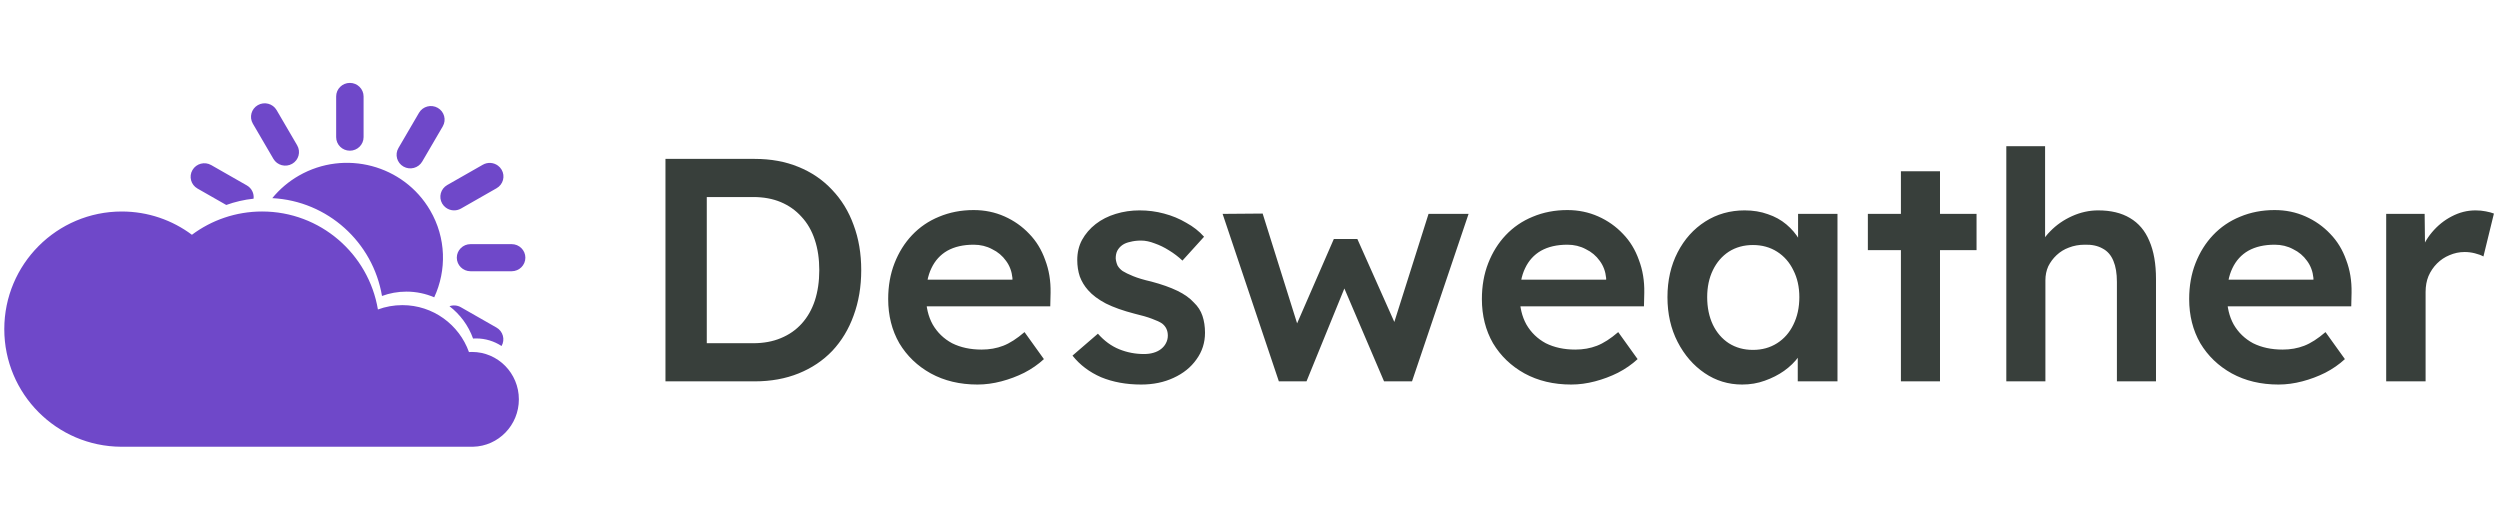
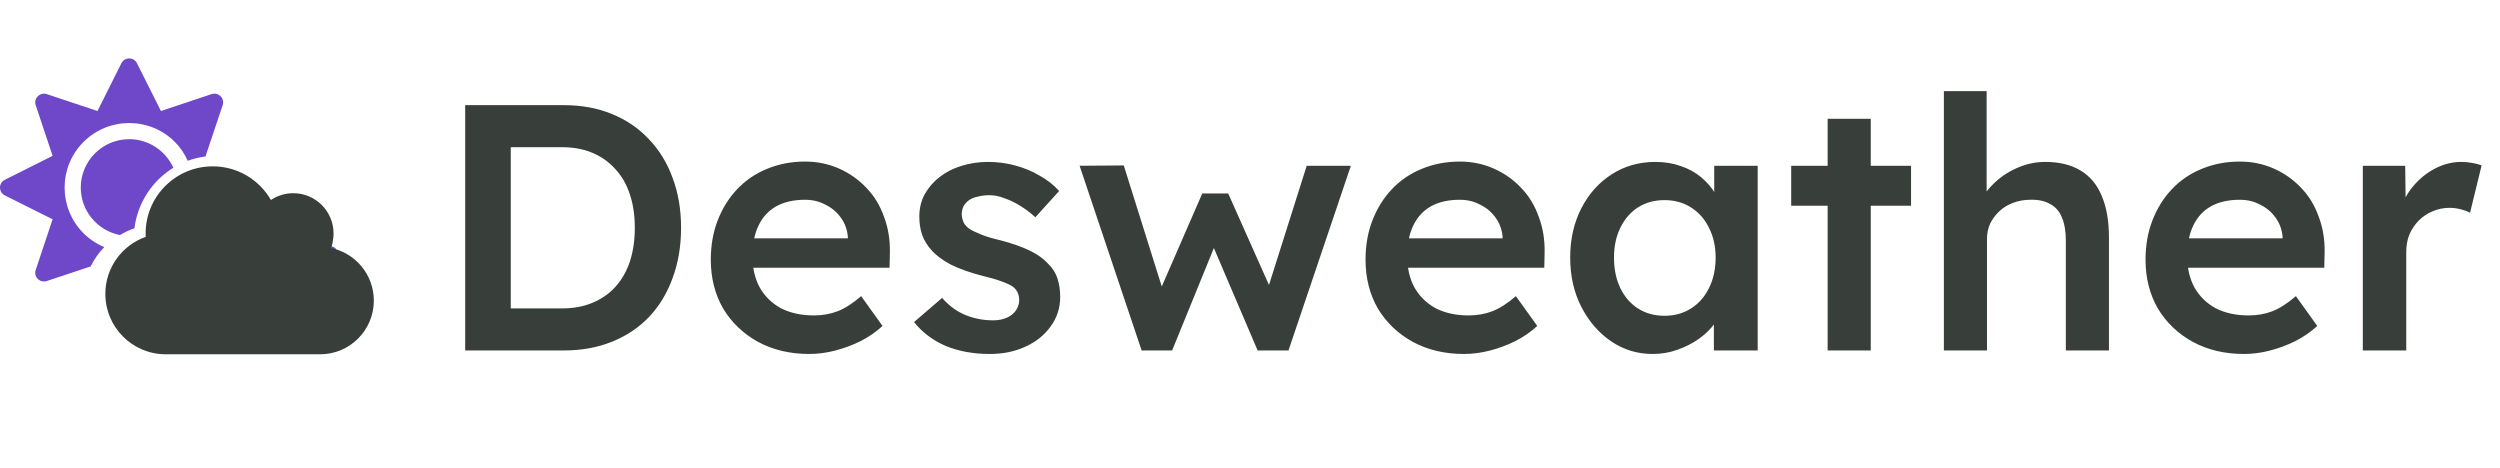
- <svg xmlns="http://www.w3.org/2000/svg" width="236" height="50" viewBox="0 0 236 50" fill="none">
-   <path d="M18.117 22.163C16.271 20.784 13.979 19.966 11.495 19.966C5.37 19.967 0.405 24.938 0.405 31.071C0.405 37.185 5.341 42.143 11.441 42.173V42.174H44.659V42.172C47.055 42.117 48.981 40.136 48.981 37.7C48.981 35.228 47.001 33.224 44.558 33.224C44.462 33.224 44.364 33.23 44.269 33.234C43.347 30.652 40.881 28.804 37.984 28.804C37.172 28.804 36.394 28.949 35.675 29.215C34.793 23.965 30.234 19.965 24.74 19.965C22.257 19.967 19.965 20.784 18.117 22.163ZM44.945 31.948C45.832 31.948 46.655 32.212 47.347 32.664C47.699 32.054 47.487 31.275 46.87 30.923L43.506 29.003C43.166 28.809 42.774 28.786 42.429 28.906C43.438 29.68 44.22 30.736 44.657 31.958C44.752 31.952 44.848 31.948 44.945 31.948ZM23.3 17.502L19.937 15.582C19.318 15.229 18.526 15.439 18.169 16.051C17.81 16.662 18.023 17.446 18.643 17.799L21.359 19.349C22.178 19.053 23.042 18.851 23.938 18.755C23.995 18.264 23.761 17.764 23.3 17.502ZM28.052 13.717L26.11 10.391C25.753 9.78 24.961 9.569 24.342 9.923C23.723 10.276 23.511 11.06 23.868 11.671L25.81 14.997C26.167 15.609 26.959 15.818 27.578 15.465C28.197 15.112 28.41 14.329 28.052 13.717ZM28.226 16.573C27.23 17.142 26.386 17.871 25.704 18.705C30.937 18.976 35.209 22.875 36.06 27.94C36.78 27.674 37.557 27.529 38.369 27.529C39.3 27.529 40.186 27.721 40.991 28.066C42.171 25.517 42.129 22.464 40.603 19.854C38.101 15.567 32.559 14.099 28.226 16.573ZM34.322 12.946V9.106C34.322 8.399 33.742 7.826 33.028 7.826C32.312 7.826 31.733 8.399 31.733 9.106V12.947C31.733 13.653 32.312 14.226 33.028 14.226C33.742 14.226 34.322 13.652 34.322 12.946ZM41.797 11.929C42.155 11.318 41.942 10.535 41.323 10.182C40.704 9.828 39.912 10.038 39.554 10.649L37.612 13.975C37.254 14.587 37.467 15.37 38.087 15.724C38.706 16.077 39.497 15.866 39.855 15.255L41.797 11.929ZM47.353 16.021C47.263 15.867 47.146 15.739 47.011 15.639C46.608 15.337 46.046 15.284 45.58 15.55L42.217 17.468C41.598 17.822 41.386 18.605 41.743 19.217C41.833 19.371 41.95 19.499 42.085 19.599C42.488 19.901 43.05 19.954 43.516 19.689L46.879 17.769C47.498 17.416 47.711 16.633 47.353 16.021ZM49.595 24.326C49.595 23.619 49.015 23.046 48.301 23.046H44.417C43.703 23.046 43.122 23.619 43.122 24.326C43.122 25.033 43.703 25.606 44.417 25.606H48.301C49.016 25.605 49.595 25.032 49.595 24.326Z" fill="#6F48C9" />
-   <path d="M62.82 36V15H71.25C72.77 15 74.14 15.25 75.36 15.75C76.6 16.25 77.66 16.97 78.54 17.91C79.44 18.85 80.12 19.96 80.58 21.24C81.06 22.52 81.3 23.94 81.3 25.5C81.3 27.06 81.06 28.49 80.58 29.79C80.12 31.07 79.45 32.18 78.57 33.12C77.69 34.04 76.63 34.75 75.39 35.25C74.15 35.75 72.77 36 71.25 36H62.82ZM66.72 32.97L66.42 32.4H71.1C72.08 32.4 72.95 32.24 73.71 31.92C74.49 31.6 75.15 31.14 75.69 30.54C76.23 29.94 76.64 29.22 76.92 28.38C77.2 27.52 77.34 26.56 77.34 25.5C77.34 24.44 77.2 23.49 76.92 22.65C76.64 21.79 76.22 21.06 75.66 20.46C75.12 19.86 74.47 19.4 73.71 19.08C72.95 18.76 72.08 18.6 71.1 18.6H66.33L66.72 18.09V32.97ZM92.275 36.3C90.615 36.3 89.145 35.95 87.865 35.25C86.605 34.55 85.615 33.6 84.895 32.4C84.195 31.18 83.845 29.79 83.845 28.23C83.845 26.99 84.045 25.86 84.445 24.84C84.845 23.82 85.395 22.94 86.095 22.2C86.815 21.44 87.665 20.86 88.645 20.46C89.645 20.04 90.735 19.83 91.915 19.83C92.955 19.83 93.925 20.03 94.825 20.43C95.725 20.83 96.505 21.38 97.165 22.08C97.825 22.76 98.325 23.58 98.665 24.54C99.025 25.48 99.195 26.51 99.175 27.63L99.145 28.92H86.335L85.645 26.4H96.055L95.575 26.91V26.25C95.515 25.63 95.315 25.09 94.975 24.63C94.635 24.15 94.195 23.78 93.655 23.52C93.135 23.24 92.555 23.1 91.915 23.1C90.935 23.1 90.105 23.29 89.425 23.67C88.765 24.05 88.265 24.6 87.925 25.32C87.585 26.02 87.415 26.9 87.415 27.96C87.415 28.98 87.625 29.87 88.045 30.63C88.485 31.39 89.095 31.98 89.875 32.4C90.675 32.8 91.605 33 92.665 33C93.405 33 94.085 32.88 94.705 32.64C95.325 32.4 95.995 31.97 96.715 31.35L98.545 33.9C98.005 34.4 97.385 34.83 96.685 35.19C96.005 35.53 95.285 35.8 94.525 36C93.765 36.2 93.015 36.3 92.275 36.3ZM107.723 36.3C106.323 36.3 105.063 36.07 103.943 35.61C102.843 35.13 101.943 34.45 101.243 33.57L103.643 31.5C104.243 32.18 104.913 32.67 105.653 32.97C106.393 33.27 107.173 33.42 107.993 33.42C108.333 33.42 108.633 33.38 108.893 33.3C109.173 33.22 109.413 33.1 109.613 32.94C109.813 32.78 109.963 32.6 110.063 32.4C110.183 32.18 110.243 31.94 110.243 31.68C110.243 31.2 110.063 30.82 109.703 30.54C109.503 30.4 109.183 30.25 108.743 30.09C108.323 29.93 107.773 29.77 107.093 29.61C106.013 29.33 105.113 29.01 104.393 28.65C103.673 28.27 103.113 27.85 102.713 27.39C102.373 27.01 102.113 26.58 101.933 26.1C101.773 25.62 101.693 25.1 101.693 24.54C101.693 23.84 101.843 23.21 102.143 22.65C102.463 22.07 102.893 21.57 103.433 21.15C103.973 20.73 104.603 20.41 105.323 20.19C106.043 19.97 106.793 19.86 107.573 19.86C108.373 19.86 109.143 19.96 109.883 20.16C110.643 20.36 111.343 20.65 111.983 21.03C112.643 21.39 113.203 21.83 113.663 22.35L111.623 24.6C111.243 24.24 110.823 23.92 110.363 23.64C109.923 23.36 109.473 23.14 109.013 22.98C108.553 22.8 108.123 22.71 107.723 22.71C107.343 22.71 107.003 22.75 106.703 22.83C106.403 22.89 106.153 22.99 105.953 23.13C105.753 23.27 105.593 23.45 105.473 23.67C105.373 23.87 105.323 24.11 105.323 24.39C105.343 24.63 105.403 24.86 105.503 25.08C105.623 25.28 105.783 25.45 105.983 25.59C106.203 25.73 106.533 25.89 106.973 26.07C107.413 26.25 107.983 26.42 108.683 26.58C109.663 26.84 110.483 27.13 111.143 27.45C111.803 27.77 112.323 28.14 112.703 28.56C113.083 28.92 113.353 29.34 113.513 29.82C113.673 30.3 113.753 30.83 113.753 31.41C113.753 32.35 113.483 33.19 112.943 33.93C112.423 34.67 111.703 35.25 110.783 35.67C109.883 36.09 108.863 36.3 107.723 36.3ZM120.724 36L115.414 20.19L119.194 20.16L122.734 31.44L122.074 31.38L125.914 22.56H128.134L132.064 31.38L131.284 31.47L134.854 20.19H138.634L133.294 36H130.654L126.604 26.52L127.174 26.58L123.334 36H120.724ZM148.32 36.3C146.66 36.3 145.19 35.95 143.91 35.25C142.65 34.55 141.66 33.6 140.94 32.4C140.24 31.18 139.89 29.79 139.89 28.23C139.89 26.99 140.09 25.86 140.49 24.84C140.89 23.82 141.44 22.94 142.14 22.2C142.86 21.44 143.71 20.86 144.69 20.46C145.69 20.04 146.78 19.83 147.96 19.83C149 19.83 149.97 20.03 150.87 20.43C151.77 20.83 152.55 21.38 153.21 22.08C153.87 22.76 154.37 23.58 154.71 24.54C155.07 25.48 155.24 26.51 155.22 27.63L155.19 28.92H142.38L141.69 26.4H152.1L151.62 26.91V26.25C151.56 25.63 151.36 25.09 151.02 24.63C150.68 24.15 150.24 23.78 149.7 23.52C149.18 23.24 148.6 23.1 147.96 23.1C146.98 23.1 146.15 23.29 145.47 23.67C144.81 24.05 144.31 24.6 143.97 25.32C143.63 26.02 143.46 26.9 143.46 27.96C143.46 28.98 143.67 29.87 144.09 30.63C144.53 31.39 145.14 31.98 145.92 32.4C146.72 32.8 147.65 33 148.71 33C149.45 33 150.13 32.88 150.75 32.64C151.37 32.4 152.04 31.97 152.76 31.35L154.59 33.9C154.05 34.4 153.43 34.83 152.73 35.19C152.05 35.53 151.33 35.8 150.57 36C149.81 36.2 149.06 36.3 148.32 36.3ZM164.458 36.3C163.158 36.3 161.978 35.94 160.918 35.22C159.858 34.5 159.008 33.52 158.368 32.28C157.728 31.04 157.408 29.63 157.408 28.05C157.408 26.47 157.728 25.06 158.368 23.82C159.008 22.58 159.878 21.61 160.978 20.91C162.078 20.21 163.318 19.86 164.698 19.86C165.498 19.86 166.228 19.98 166.888 20.22C167.548 20.44 168.128 20.76 168.628 21.18C169.128 21.6 169.538 22.08 169.858 22.62C170.198 23.16 170.428 23.74 170.548 24.36L169.738 24.15V20.19H173.458V36H169.708V32.22L170.578 32.07C170.438 32.61 170.178 33.14 169.798 33.66C169.438 34.16 168.978 34.61 168.418 35.01C167.878 35.39 167.268 35.7 166.588 35.94C165.928 36.18 165.218 36.3 164.458 36.3ZM165.478 33.03C166.338 33.03 167.098 32.82 167.758 32.4C168.418 31.98 168.928 31.4 169.288 30.66C169.668 29.9 169.858 29.03 169.858 28.05C169.858 27.09 169.668 26.24 169.288 25.5C168.928 24.76 168.418 24.18 167.758 23.76C167.098 23.34 166.338 23.13 165.478 23.13C164.618 23.13 163.858 23.34 163.198 23.76C162.558 24.18 162.058 24.76 161.698 25.5C161.338 26.24 161.158 27.09 161.158 28.05C161.158 29.03 161.338 29.9 161.698 30.66C162.058 31.4 162.558 31.98 163.198 32.4C163.858 32.82 164.618 33.03 165.478 33.03ZM179.446 36V16.17H183.136V36H179.446ZM176.326 23.61V20.19H186.586V23.61H176.326ZM189.396 36V13.8H193.056V23.43L192.366 23.79C192.566 23.07 192.956 22.42 193.536 21.84C194.116 21.24 194.806 20.76 195.606 20.4C196.406 20.04 197.226 19.86 198.066 19.86C199.266 19.86 200.266 20.1 201.066 20.58C201.886 21.06 202.496 21.78 202.896 22.74C203.316 23.7 203.526 24.9 203.526 26.34V36H199.836V26.61C199.836 25.81 199.726 25.15 199.506 24.63C199.286 24.09 198.946 23.7 198.486 23.46C198.026 23.2 197.466 23.08 196.806 23.1C196.266 23.1 195.766 23.19 195.306 23.37C194.866 23.53 194.476 23.77 194.136 24.09C193.816 24.39 193.556 24.74 193.356 25.14C193.176 25.54 193.086 25.98 193.086 26.46V36H191.256C190.896 36 190.556 36 190.236 36C189.936 36 189.656 36 189.396 36ZM215.088 36.3C213.428 36.3 211.958 35.95 210.678 35.25C209.418 34.55 208.428 33.6 207.708 32.4C207.008 31.18 206.658 29.79 206.658 28.23C206.658 26.99 206.858 25.86 207.258 24.84C207.658 23.82 208.208 22.94 208.908 22.2C209.628 21.44 210.478 20.86 211.458 20.46C212.458 20.04 213.548 19.83 214.728 19.83C215.768 19.83 216.738 20.03 217.638 20.43C218.538 20.83 219.318 21.38 219.978 22.08C220.638 22.76 221.138 23.58 221.478 24.54C221.838 25.48 222.008 26.51 221.988 27.63L221.958 28.92H209.148L208.458 26.4H218.868L218.388 26.91V26.25C218.328 25.63 218.128 25.09 217.788 24.63C217.448 24.15 217.008 23.78 216.468 23.52C215.948 23.24 215.368 23.1 214.728 23.1C213.748 23.1 212.918 23.29 212.238 23.67C211.578 24.05 211.078 24.6 210.738 25.32C210.398 26.02 210.228 26.9 210.228 27.96C210.228 28.98 210.438 29.87 210.858 30.63C211.298 31.39 211.908 31.98 212.688 32.4C213.488 32.8 214.418 33 215.478 33C216.218 33 216.898 32.88 217.518 32.64C218.138 32.4 218.808 31.97 219.528 31.35L221.358 33.9C220.818 34.4 220.198 34.83 219.498 35.19C218.818 35.53 218.098 35.8 217.338 36C216.578 36.2 215.828 36.3 215.088 36.3ZM225.256 36V20.19H228.886L228.946 25.23L228.436 24.09C228.656 23.29 229.036 22.57 229.576 21.93C230.116 21.29 230.736 20.79 231.436 20.43C232.156 20.05 232.906 19.86 233.686 19.86C234.026 19.86 234.346 19.89 234.646 19.95C234.966 20.01 235.226 20.08 235.426 20.16L234.436 24.21C234.216 24.09 233.946 23.99 233.626 23.91C233.306 23.83 232.986 23.79 232.666 23.79C232.166 23.79 231.686 23.89 231.226 24.09C230.786 24.27 230.396 24.53 230.056 24.87C229.716 25.21 229.446 25.61 229.246 26.07C229.066 26.51 228.976 27.01 228.976 27.57V36H225.256Z" fill="#383F3B" />
+ <svg xmlns="http://www.w3.org/2000/svg" width="214" height="40" viewBox="0 0 214 40" fill="none">
+   <path d="M39.82 30V9H48.25C49.77 9 51.14 9.25 52.36 9.75C53.6 10.25 54.66 10.97 55.54 11.91C56.44 12.85 57.12 13.96 57.58 15.24C58.06 16.52 58.3 17.94 58.3 19.5C58.3 21.06 58.06 22.49 57.58 23.79C57.12 25.07 56.45 26.18 55.57 27.12C54.69 28.04 53.63 28.75 52.39 29.25C51.15 29.75 49.77 30 48.25 30H39.82ZM43.72 26.97L43.42 26.4H48.1C49.08 26.4 49.95 26.24 50.71 25.92C51.49 25.6 52.15 25.14 52.69 24.54C53.23 23.94 53.64 23.22 53.92 22.38C54.2 21.52 54.34 20.56 54.34 19.5C54.34 18.44 54.2 17.49 53.92 16.65C53.64 15.79 53.22 15.06 52.66 14.46C52.12 13.86 51.47 13.4 50.71 13.08C49.95 12.76 49.08 12.6 48.1 12.6H43.33L43.72 12.09V26.97ZM69.275 30.3C67.615 30.3 66.145 29.95 64.865 29.25C63.605 28.55 62.615 27.6 61.895 26.4C61.195 25.18 60.845 23.79 60.845 22.23C60.845 20.99 61.045 19.86 61.445 18.84C61.845 17.82 62.395 16.94 63.095 16.2C63.815 15.44 64.665 14.86 65.645 14.46C66.645 14.04 67.735 13.83 68.915 13.83C69.955 13.83 70.925 14.03 71.825 14.43C72.725 14.83 73.505 15.38 74.165 16.08C74.825 16.76 75.325 17.58 75.665 18.54C76.025 19.48 76.195 20.51 76.175 21.63L76.145 22.92H63.335L62.645 20.4H73.055L72.575 20.91V20.25C72.515 19.63 72.315 19.09 71.975 18.63C71.635 18.15 71.195 17.78 70.655 17.52C70.135 17.24 69.555 17.1 68.915 17.1C67.935 17.1 67.105 17.29 66.425 17.67C65.765 18.05 65.265 18.6 64.925 19.32C64.585 20.02 64.415 20.9 64.415 21.96C64.415 22.98 64.625 23.87 65.045 24.63C65.485 25.39 66.095 25.98 66.875 26.4C67.675 26.8 68.605 27 69.665 27C70.405 27 71.085 26.88 71.705 26.64C72.325 26.4 72.995 25.97 73.715 25.35L75.545 27.9C75.005 28.4 74.385 28.83 73.685 29.19C73.005 29.53 72.285 29.8 71.525 30C70.765 30.2 70.015 30.3 69.275 30.3ZM84.723 30.3C83.323 30.3 82.063 30.07 80.943 29.61C79.843 29.13 78.943 28.45 78.243 27.57L80.643 25.5C81.243 26.18 81.913 26.67 82.653 26.97C83.393 27.27 84.173 27.42 84.993 27.42C85.333 27.42 85.633 27.38 85.893 27.3C86.173 27.22 86.413 27.1 86.613 26.94C86.813 26.78 86.963 26.6 87.063 26.4C87.183 26.18 87.243 25.94 87.243 25.68C87.243 25.2 87.063 24.82 86.703 24.54C86.503 24.4 86.183 24.25 85.743 24.09C85.323 23.93 84.773 23.77 84.093 23.61C83.013 23.33 82.113 23.01 81.393 22.65C80.673 22.27 80.113 21.85 79.713 21.39C79.373 21.01 79.113 20.58 78.933 20.1C78.773 19.62 78.693 19.1 78.693 18.54C78.693 17.84 78.843 17.21 79.143 16.65C79.463 16.07 79.893 15.57 80.433 15.15C80.973 14.73 81.603 14.41 82.323 14.19C83.043 13.97 83.793 13.86 84.573 13.86C85.373 13.86 86.143 13.96 86.883 14.16C87.643 14.36 88.343 14.65 88.983 15.03C89.643 15.39 90.203 15.83 90.663 16.35L88.623 18.6C88.243 18.24 87.823 17.92 87.363 17.64C86.923 17.36 86.473 17.14 86.013 16.98C85.553 16.8 85.123 16.71 84.723 16.71C84.343 16.71 84.003 16.75 83.703 16.83C83.403 16.89 83.153 16.99 82.953 17.13C82.753 17.27 82.593 17.45 82.473 17.67C82.373 17.87 82.323 18.11 82.323 18.39C82.343 18.63 82.403 18.86 82.503 19.08C82.623 19.28 82.783 19.45 82.983 19.59C83.203 19.73 83.533 19.89 83.973 20.07C84.413 20.25 84.983 20.42 85.683 20.58C86.663 20.84 87.483 21.13 88.143 21.45C88.803 21.77 89.323 22.14 89.703 22.56C90.083 22.92 90.353 23.34 90.513 23.82C90.673 24.3 90.753 24.83 90.753 25.41C90.753 26.35 90.483 27.19 89.943 27.93C89.423 28.67 88.703 29.25 87.783 29.67C86.883 30.09 85.863 30.3 84.723 30.3ZM97.724 30L92.414 14.19L96.194 14.16L99.734 25.44L99.074 25.38L102.914 16.56H105.134L109.064 25.38L108.284 25.47L111.854 14.19H115.634L110.294 30H107.654L103.604 20.52L104.174 20.58L100.334 30H97.724ZM125.32 30.3C123.66 30.3 122.19 29.95 120.91 29.25C119.65 28.55 118.66 27.6 117.94 26.4C117.24 25.18 116.89 23.79 116.89 22.23C116.89 20.99 117.09 19.86 117.49 18.84C117.89 17.82 118.44 16.94 119.14 16.2C119.86 15.44 120.71 14.86 121.69 14.46C122.69 14.04 123.78 13.83 124.96 13.83C126 13.83 126.97 14.03 127.87 14.43C128.77 14.83 129.55 15.38 130.21 16.08C130.87 16.76 131.37 17.58 131.71 18.54C132.07 19.48 132.24 20.51 132.22 21.63L132.19 22.92H119.38L118.69 20.4H129.1L128.62 20.91V20.25C128.56 19.63 128.36 19.09 128.02 18.63C127.68 18.15 127.24 17.78 126.7 17.52C126.18 17.24 125.6 17.1 124.96 17.1C123.98 17.1 123.15 17.29 122.47 17.67C121.81 18.05 121.31 18.6 120.97 19.32C120.63 20.02 120.46 20.9 120.46 21.96C120.46 22.98 120.67 23.87 121.09 24.63C121.53 25.39 122.14 25.98 122.92 26.4C123.72 26.8 124.65 27 125.71 27C126.45 27 127.13 26.88 127.75 26.64C128.37 26.4 129.04 25.97 129.76 25.35L131.59 27.9C131.05 28.4 130.43 28.83 129.73 29.19C129.05 29.53 128.33 29.8 127.57 30C126.81 30.2 126.06 30.3 125.32 30.3ZM141.458 30.3C140.158 30.3 138.978 29.94 137.918 29.22C136.858 28.5 136.008 27.52 135.368 26.28C134.728 25.04 134.408 23.63 134.408 22.05C134.408 20.47 134.728 19.06 135.368 17.82C136.008 16.58 136.878 15.61 137.978 14.91C139.078 14.21 140.318 13.86 141.698 13.86C142.498 13.86 143.228 13.98 143.888 14.22C144.548 14.44 145.128 14.76 145.628 15.18C146.128 15.6 146.538 16.08 146.858 16.62C147.198 17.16 147.428 17.74 147.548 18.36L146.738 18.15V14.19H150.458V30H146.708V26.22L147.578 26.07C147.438 26.61 147.178 27.14 146.798 27.66C146.438 28.16 145.978 28.61 145.418 29.01C144.878 29.39 144.268 29.7 143.588 29.94C142.928 30.18 142.218 30.3 141.458 30.3ZM142.478 27.03C143.338 27.03 144.098 26.82 144.758 26.4C145.418 25.98 145.928 25.4 146.288 24.66C146.668 23.9 146.858 23.03 146.858 22.05C146.858 21.09 146.668 20.24 146.288 19.5C145.928 18.76 145.418 18.18 144.758 17.76C144.098 17.34 143.338 17.13 142.478 17.13C141.618 17.13 140.858 17.34 140.198 17.76C139.558 18.18 139.058 18.76 138.698 19.5C138.338 20.24 138.158 21.09 138.158 22.05C138.158 23.03 138.338 23.9 138.698 24.66C139.058 25.4 139.558 25.98 140.198 26.4C140.858 26.82 141.618 27.03 142.478 27.03ZM156.446 30V10.17H160.136V30H156.446ZM153.326 17.61V14.19H163.586V17.61H153.326ZM166.396 30V7.8H170.056V17.43L169.366 17.79C169.566 17.07 169.956 16.42 170.536 15.84C171.116 15.24 171.806 14.76 172.606 14.4C173.406 14.04 174.226 13.86 175.066 13.86C176.266 13.86 177.266 14.1 178.066 14.58C178.886 15.06 179.496 15.78 179.896 16.74C180.316 17.7 180.526 18.9 180.526 20.34V30H176.836V20.61C176.836 19.81 176.726 19.15 176.506 18.63C176.286 18.09 175.946 17.7 175.486 17.46C175.026 17.2 174.466 17.08 173.806 17.1C173.266 17.1 172.766 17.19 172.306 17.37C171.866 17.53 171.476 17.77 171.136 18.09C170.816 18.39 170.556 18.74 170.356 19.14C170.176 19.54 170.086 19.98 170.086 20.46V30H168.256C167.896 30 167.556 30 167.236 30C166.936 30 166.656 30 166.396 30ZM192.088 30.3C190.428 30.3 188.958 29.95 187.678 29.25C186.418 28.55 185.428 27.6 184.708 26.4C184.008 25.18 183.658 23.79 183.658 22.23C183.658 20.99 183.858 19.86 184.258 18.84C184.658 17.82 185.208 16.94 185.908 16.2C186.628 15.44 187.478 14.86 188.458 14.46C189.458 14.04 190.548 13.83 191.728 13.83C192.768 13.83 193.738 14.03 194.638 14.43C195.538 14.83 196.318 15.38 196.978 16.08C197.638 16.76 198.138 17.58 198.478 18.54C198.838 19.48 199.008 20.51 198.988 21.63L198.958 22.92H186.148L185.458 20.4H195.868L195.388 20.91V20.25C195.328 19.63 195.128 19.09 194.788 18.63C194.448 18.15 194.008 17.78 193.468 17.52C192.948 17.24 192.368 17.1 191.728 17.1C190.748 17.1 189.918 17.29 189.238 17.67C188.578 18.05 188.078 18.6 187.738 19.32C187.398 20.02 187.228 20.9 187.228 21.96C187.228 22.98 187.438 23.87 187.858 24.63C188.298 25.39 188.908 25.98 189.688 26.4C190.488 26.8 191.418 27 192.478 27C193.218 27 193.898 26.88 194.518 26.64C195.138 26.4 195.808 25.97 196.528 25.35L198.358 27.9C197.818 28.4 197.198 28.83 196.498 29.19C195.818 29.53 195.098 29.8 194.338 30C193.578 30.2 192.828 30.3 192.088 30.3ZM202.256 30V14.19H205.886L205.946 19.23L205.436 18.09C205.656 17.29 206.036 16.57 206.576 15.93C207.116 15.29 207.736 14.79 208.436 14.43C209.156 14.05 209.906 13.86 210.686 13.86C211.026 13.86 211.346 13.89 211.646 13.95C211.966 14.01 212.226 14.08 212.426 14.16L211.436 18.21C211.216 18.09 210.946 17.99 210.626 17.91C210.306 17.83 209.986 17.79 209.666 17.79C209.166 17.79 208.686 17.89 208.226 18.09C207.786 18.27 207.396 18.53 207.056 18.87C206.716 19.21 206.446 19.61 206.246 20.07C206.066 20.51 205.976 21.01 205.976 21.57V30H202.256Z" fill="#383F3B" />
+   <path d="M28.402 21.082C28.412 20.988 28.441 20.899 28.441 20.806C28.441 19.063 23.235 25.14 25.281 17.645C23.765 23.196 24.086 17.833 23.597 18.139C22.728 16.223 28.456 22.805 26.215 22.805C23.163 22.805 19.06 18.095 19.06 21.151C19.06 21.299 26.851 22.963 26.861 23.107C24.412 23.289 18.111 21.556 18.111 24.055C18.111 26.672 19.648 24.055 22.265 24.055L23.597 25.546C26.214 25.546 24.778 27.757 24.778 25.14C24.778 23.061 30.258 21.724 28.402 21.082ZM7.15 19.966C4.992 17.808 4.992 14.303 7.15 12.15C9.308 9.992 12.813 9.992 14.971 12.15C15.45 12.629 15.806 13.182 16.072 13.764C16.556 13.582 17.065 13.468 17.588 13.394L19.06 9.004C19.257 8.417 18.699 7.864 18.111 8.056L13.776 9.503L11.727 5.415C11.456 4.862 10.665 4.862 10.389 5.415L8.345 9.503L4.004 8.056C3.422 7.864 2.864 8.422 3.056 9.004L4.503 13.34L0.415 15.389C-0.138 15.665 -0.138 16.451 0.415 16.727L4.503 18.771L3.056 23.107C2.859 23.694 3.417 24.247 4.004 24.055L7.762 22.805C8.063 22.193 8.453 21.635 8.927 21.151C8.281 20.885 7.673 20.49 7.15 19.966ZM6.913 16.055C6.913 18.07 8.36 19.749 10.265 20.119C10.661 19.887 11.07 19.685 11.51 19.542C11.777 17.354 13.04 15.468 14.838 14.357C14.186 12.92 12.739 11.913 11.06 11.913C8.774 11.913 6.913 13.769 6.913 16.055Z" fill="#6F48C9" />
+   <path d="M28.323 21.227C28.47 20.843 28.553 20.423 28.553 19.985C28.553 18.081 27.008 16.537 25.105 16.537C24.398 16.537 23.737 16.753 23.191 17.119C22.196 15.395 20.34 14.239 18.21 14.239C15.036 14.239 12.465 16.81 12.465 19.985C12.465 20.082 12.468 20.179 12.472 20.276C10.461 20.983 9.017 22.901 9.017 25.156C9.017 28.011 11.333 30.327 14.188 30.327H27.403C29.942 30.327 32 28.269 32 25.73C32 23.508 30.42 21.651 28.323 21.227Z" fill="#383F3B" />
</svg>
